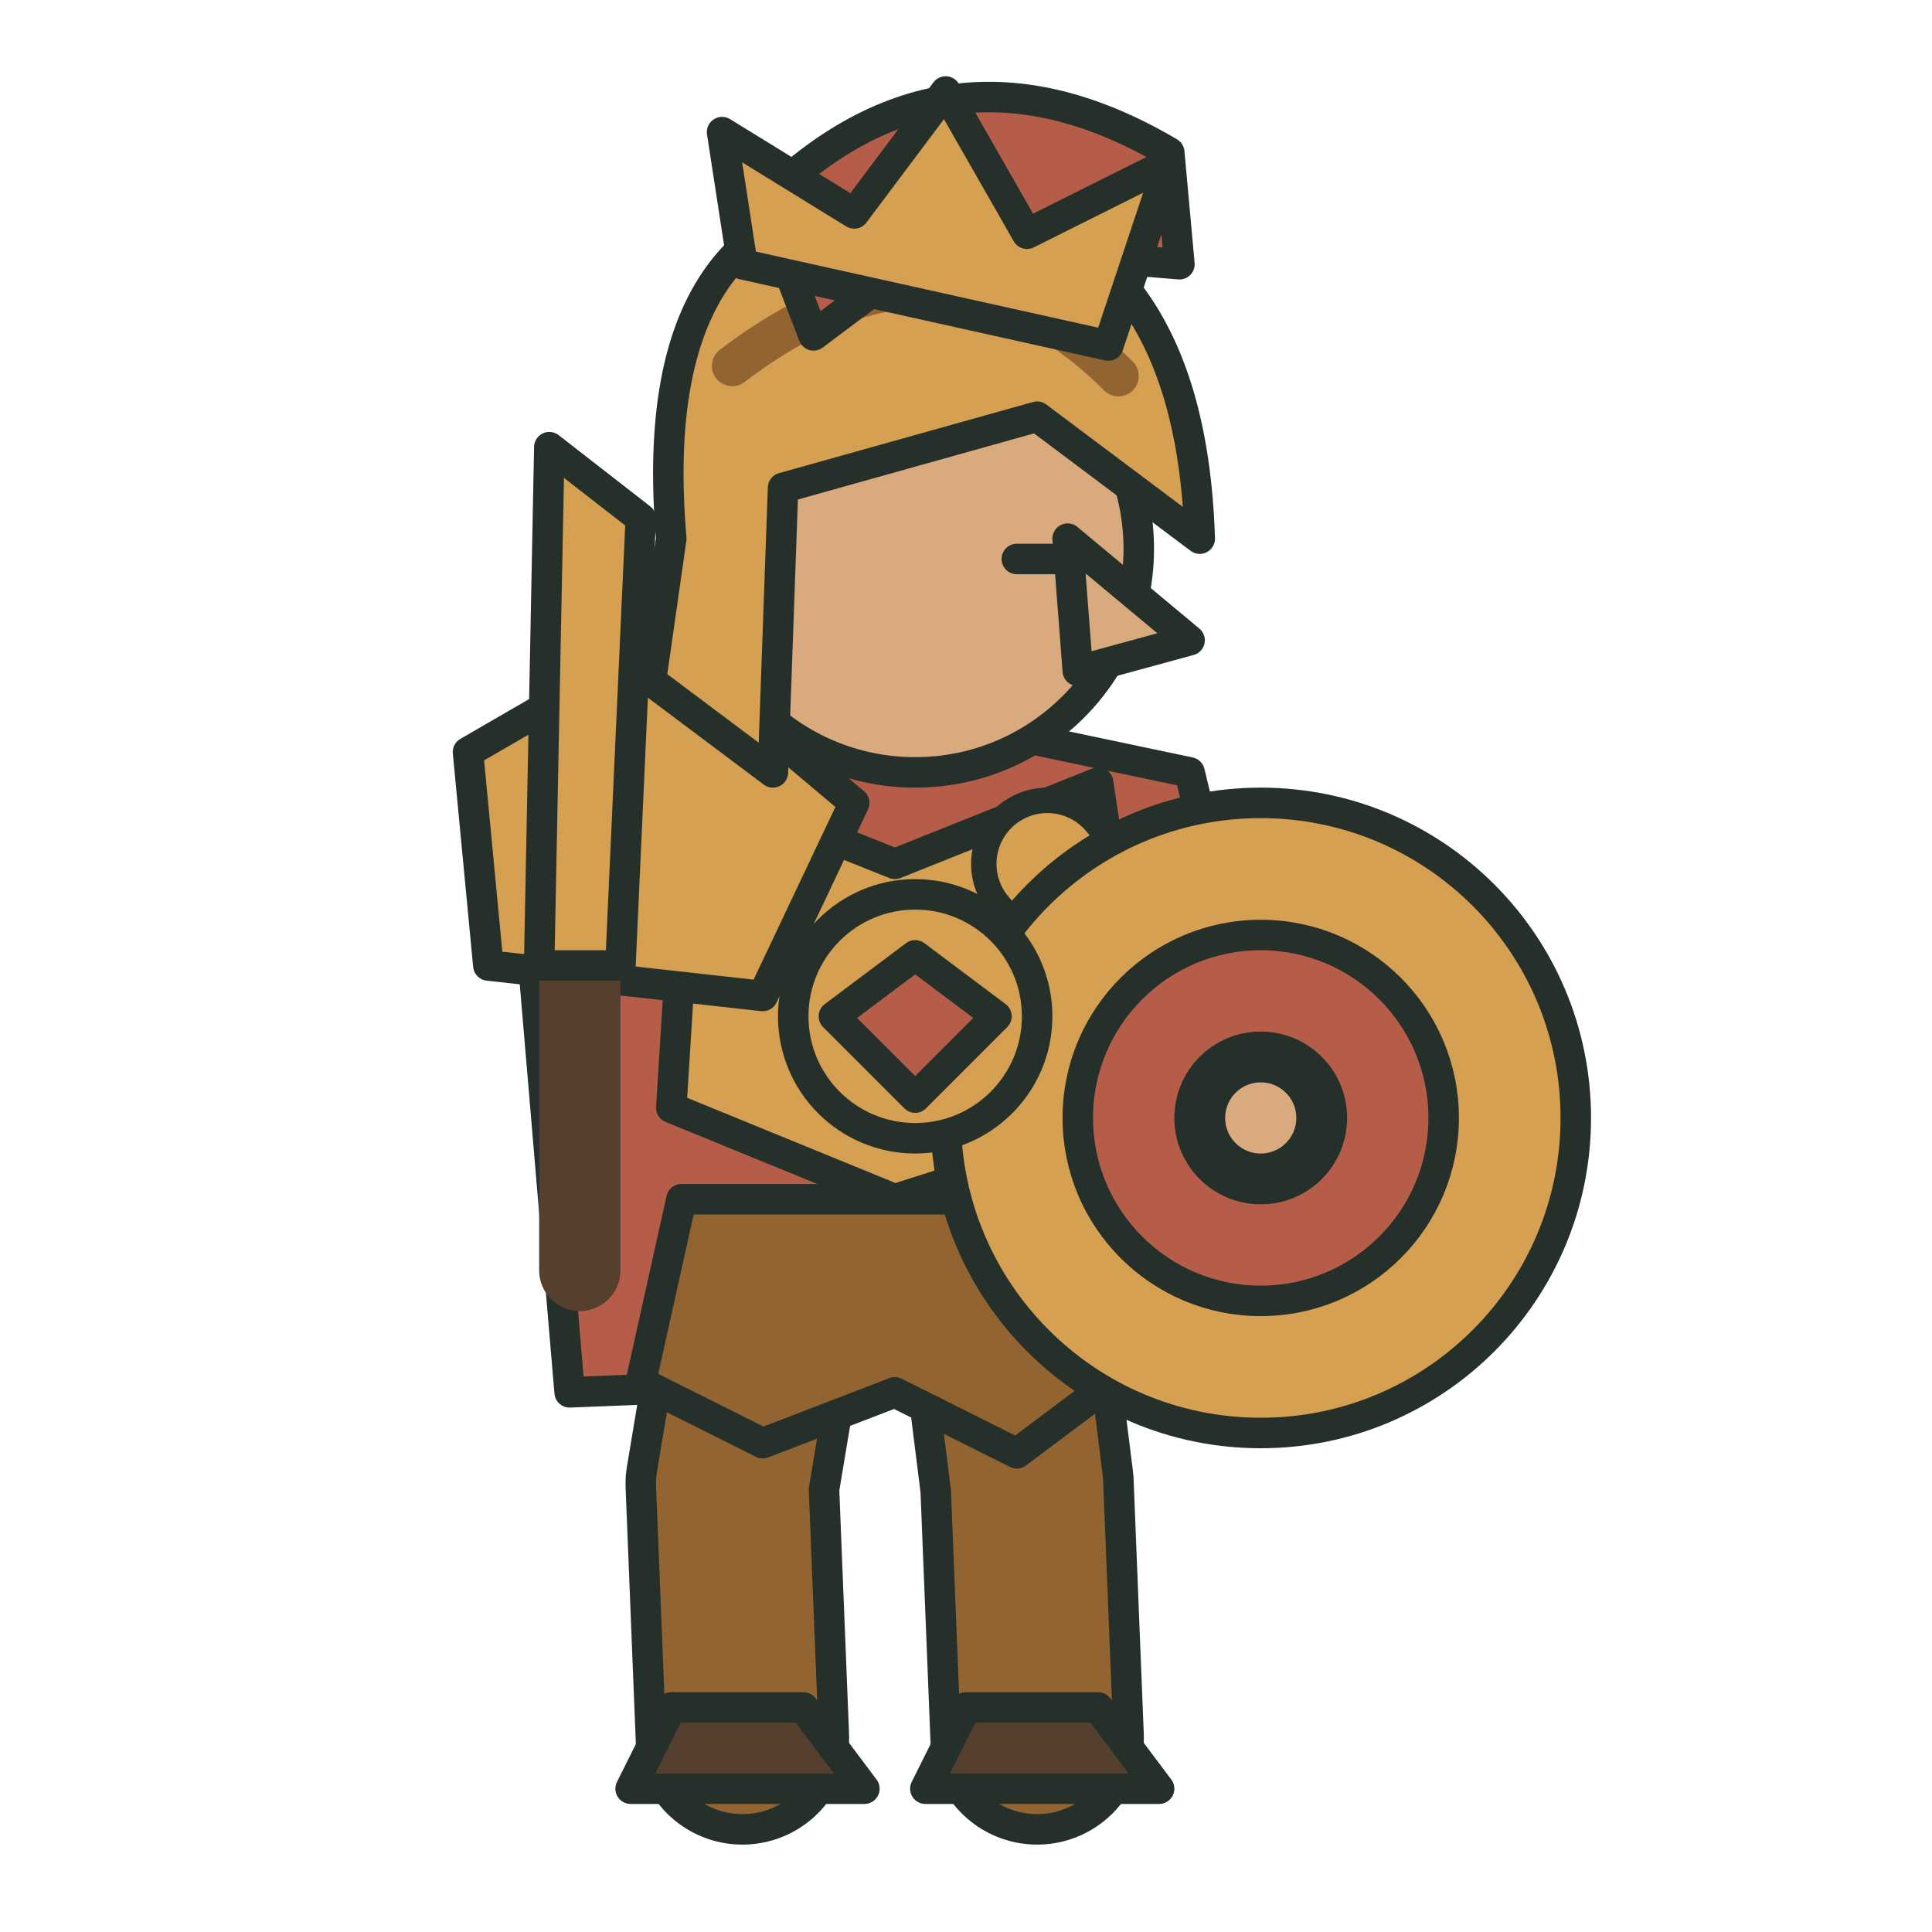
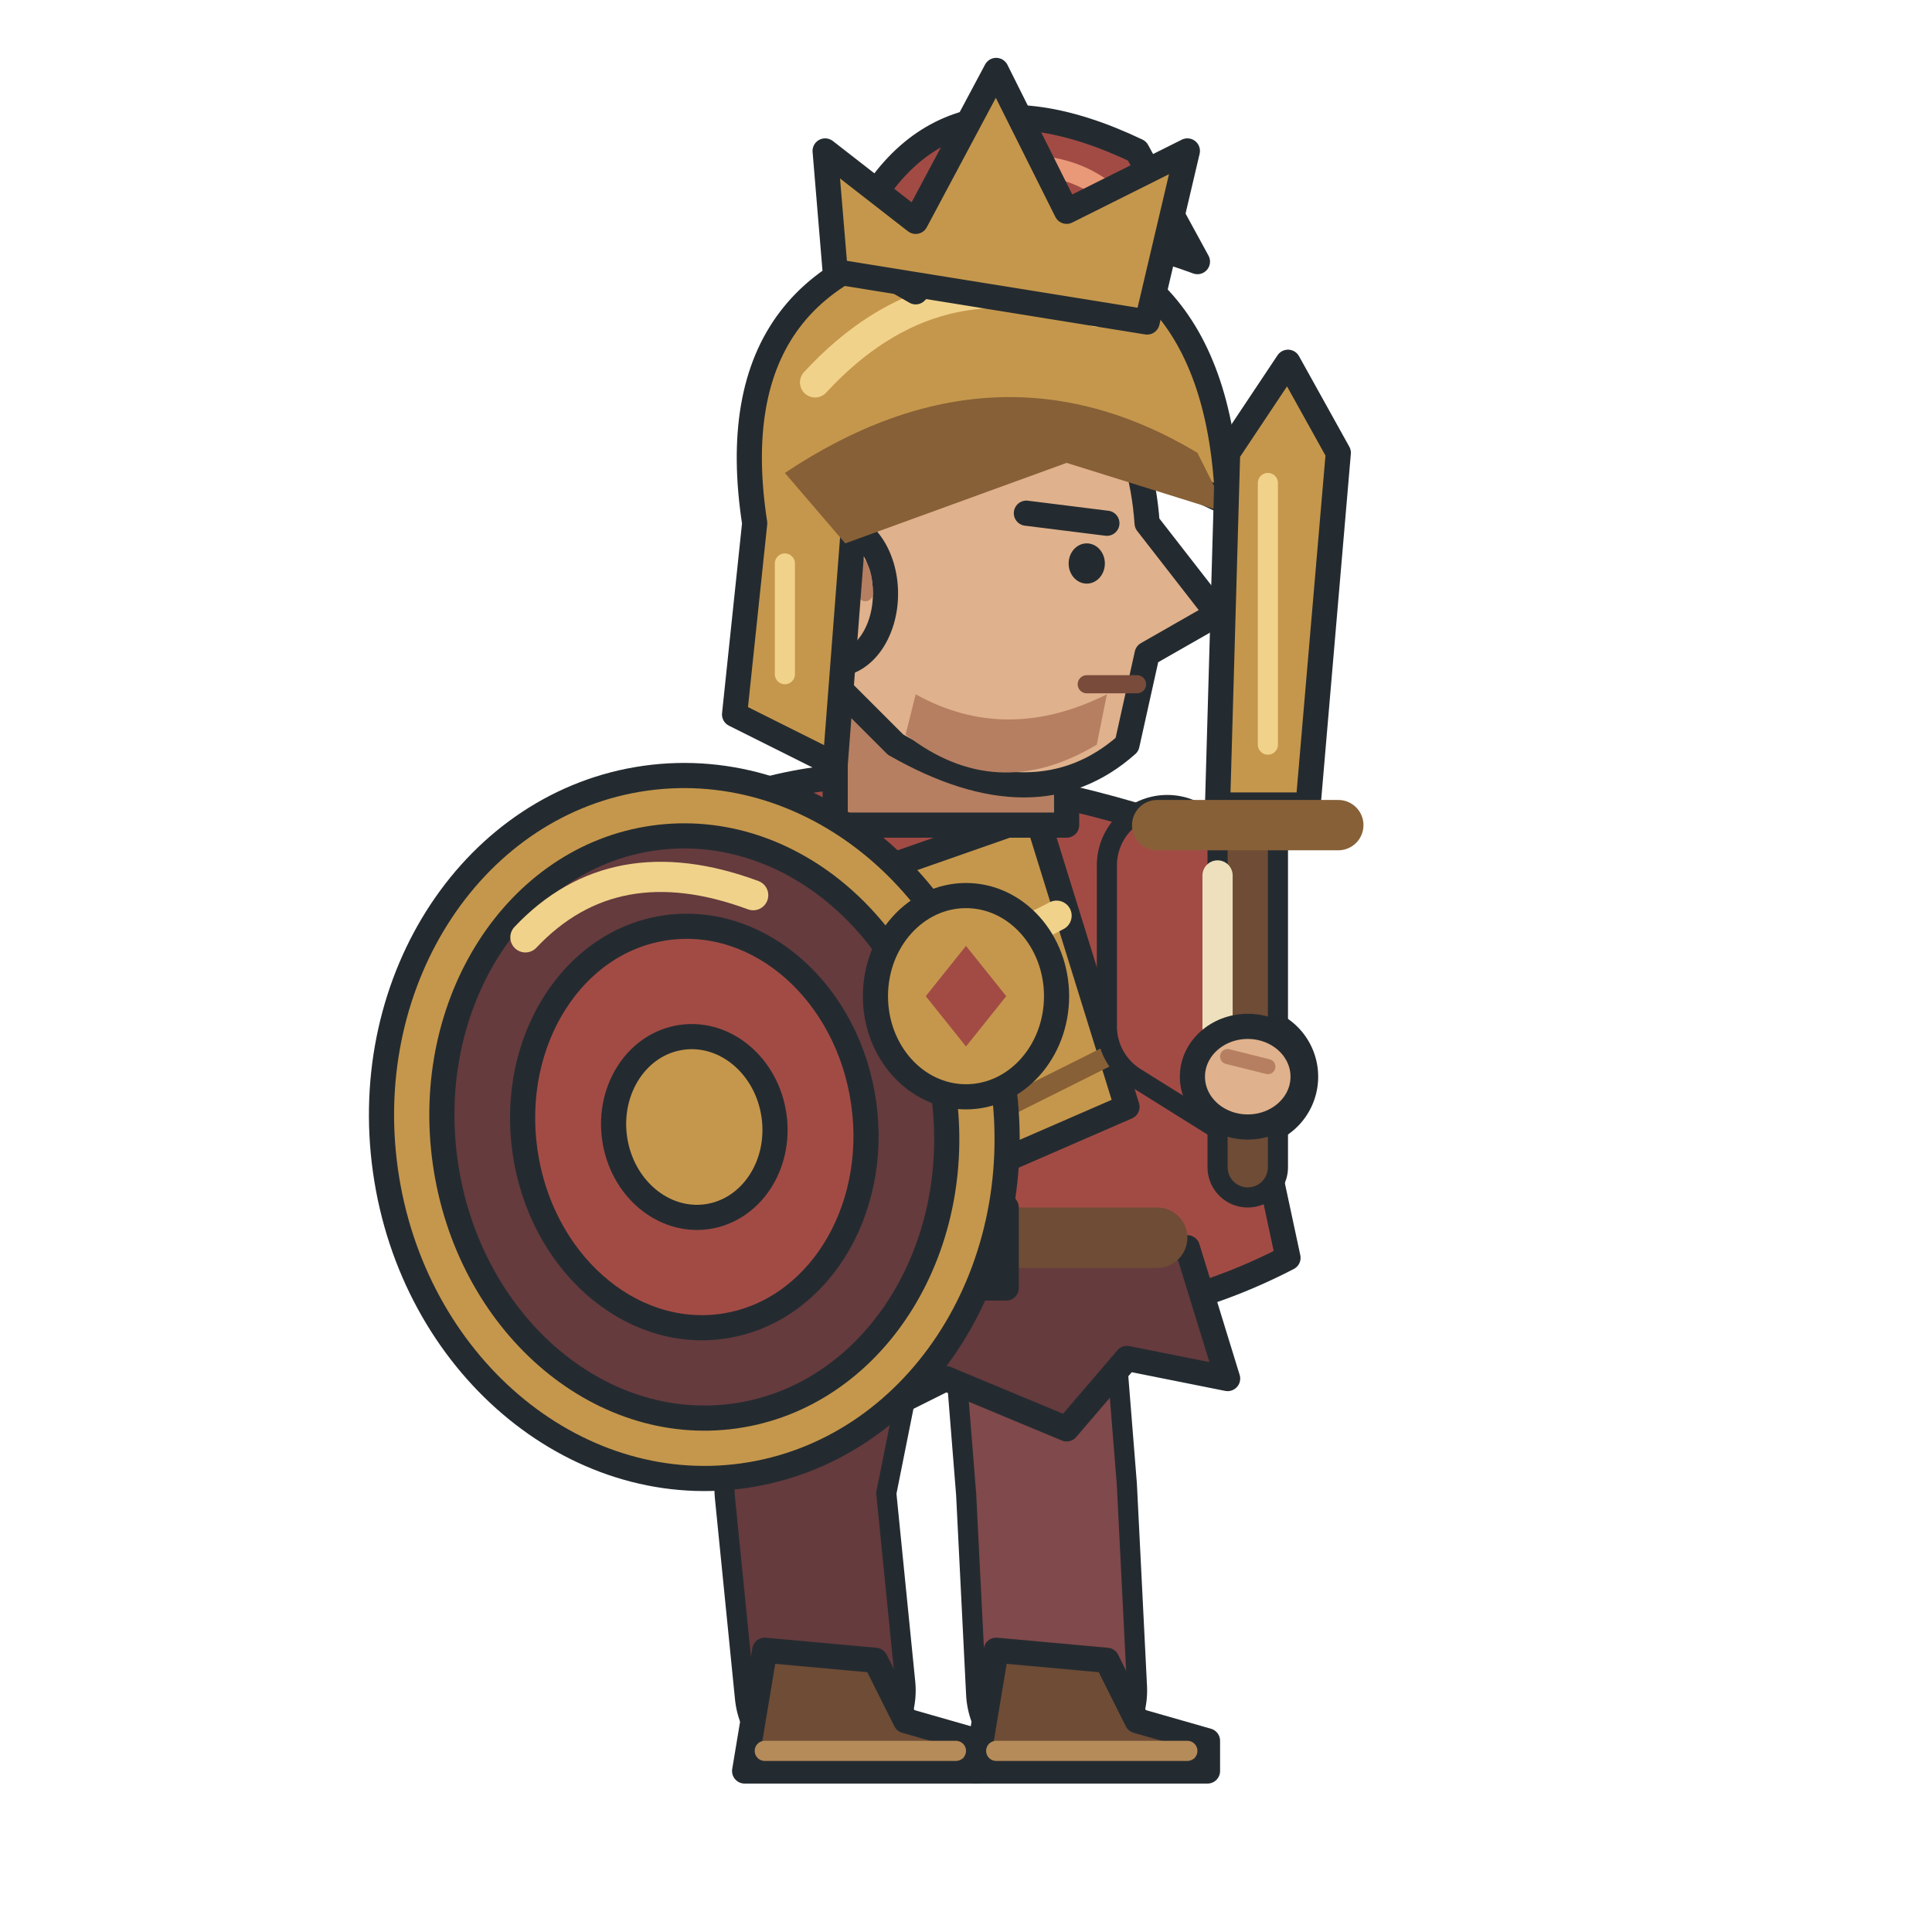
<svg xmlns="http://www.w3.org/2000/svg" width="192" height="192" viewBox="0 0 192 192">
-   <g transform="translate(-5 0) scale(1.01)">
-     <path d="M81 122L77 146 78 171" fill="none" stroke="#25302b" stroke-width="21" stroke-linejoin="round" stroke-linecap="round" />
-     <path d="M81 122L77 146 78 171" fill="none" stroke="#926432" stroke-width="15" stroke-linejoin="round" stroke-linecap="round" />
-     <path d="M71 168h13l6 8h-23z" fill="#55402f" stroke="#25302b" stroke-width="3" stroke-linejoin="round" stroke-linecap="round" />
-     <path d="M103 122L106 146 107 171" fill="none" stroke="#25302b" stroke-width="21" stroke-linejoin="round" stroke-linecap="round" />
-     <path d="M103 122L106 146 107 171" fill="none" stroke="#926432" stroke-width="15" stroke-linejoin="round" stroke-linecap="round" />
-     <path d="M100 168h13l6 8h-23z" fill="#55402f" stroke="#25302b" stroke-width="3" stroke-linejoin="round" stroke-linecap="round" />
-     <g transform="translate(0 0)">
-       <path d="M56 78l28-10 38 8 14 58-75 3z" fill="#b55d48" stroke="#25302b" stroke-width="3" stroke-linejoin="round" stroke-linecap="round" />
-       <path d="M73 77l20 8 20-8 5 33-25 8-22-9z" fill="#d6a052" stroke="#25302b" stroke-width="3" stroke-linejoin="round" stroke-linecap="round" />
-       <path d="M72 118h46l9 22-14-3-8 6-12-6-13 5-12-6z" fill="#926432" stroke="#25302b" stroke-width="3" stroke-linejoin="round" stroke-linecap="round" />
-       <path d="M51 74l19-11 19 16-9 19-27-3z" fill="#d6a052" stroke="#25302b" stroke-width="3" stroke-linejoin="round" stroke-linecap="round" />
+   <path d="M85 123L80 148 82 168" fill="none" stroke="#242b30" stroke-width="18" stroke-linejoin="round" stroke-linecap="round" />
+   <path d="M85 123L80 148 82 168" fill="none" stroke="#653b3e" stroke-width="14" stroke-linejoin="round" stroke-linecap="round" />
+   <path d="M76 164l11 1 3 6 7 2v3H74z" fill="#6e4c36" stroke="#242b30" stroke-width="2.5" stroke-linejoin="round" stroke-linecap="round" />
+   <path d="M76 174h19" fill="none" stroke="#b58b59" stroke-width="2" stroke-linejoin="round" stroke-linecap="round" />
+   <path d="M102 123L104 148 105 168" fill="none" stroke="#242b30" stroke-width="18" stroke-linejoin="round" stroke-linecap="round" />
+   <path d="M102 123L104 148 105 168" fill="none" stroke="#80494b" stroke-width="14" stroke-linejoin="round" stroke-linecap="round" />
+   <path d="M99 164l11 1 3 6 7 2v3H97z" fill="#6e4c36" stroke="#242b30" stroke-width="2.5" stroke-linejoin="round" stroke-linecap="round" />
+   <path d="M99 174h19" fill="none" stroke="#b58b59" stroke-width="2" stroke-linejoin="round" stroke-linecap="round" />
+   <g transform="translate(0 0)">
+     <path d="M76 79q-12 29-17 65l22-10 8-49z" fill="#653b3e" stroke="#242b30" stroke-width="2.5" stroke-linejoin="round" stroke-linecap="round" />
+     <path d="M73 95l-10 38" fill="none" stroke="#a24b45" stroke-width="4" stroke-linejoin="round" stroke-linecap="round" />
+     <path d="M66 83q18-12 53 0l9 42q-25 13-60 0z" fill="#a24b45" stroke="#242b30" stroke-width="2.5" stroke-linejoin="round" stroke-linecap="round" />
+     <path d="M66 83l17 5 20-7 9 29-23 10-22-11z" fill="#c5974c" stroke="#242b30" stroke-width="2.5" stroke-linejoin="round" stroke-linecap="round" />
+     <path d="M80 92q12 6 25-1" fill="none" stroke="#f1d28a" stroke-width="3" stroke-linejoin="round" stroke-linecap="round" />
+     <path d="M79 104l17 8 16-8" fill="none" stroke="#876037" stroke-width="2" stroke-linejoin="round" stroke-linecap="round" />
+     <path d="M72 124h46l4 13-10-2-6 7-12-5-12 6-12-7z" fill="#653b3e" stroke="#242b30" stroke-width="2.5" stroke-linejoin="round" stroke-linecap="round" />
+     <path d="M75 123h40" fill="none" stroke="#6e4c36" stroke-width="6" stroke-linejoin="round" stroke-linecap="round" />
+     <path d="M91 120h9v8h-9z" fill="#c5974c" stroke="#242b30" stroke-width="2.5" stroke-linejoin="round" stroke-linecap="round" />
+     <path d="M83 68v14h23V65" fill="#b67f61" stroke="#242b30" stroke-width="2.5" stroke-linejoin="round" stroke-linecap="round" />
+     <path d="M79 43Q86 31 102 35Q113 38 114 52l7 9-7 4-2 9q-9 8-23 0l-9-9z" fill="#dfb18c" stroke="#242b30" stroke-width="2.5" stroke-linejoin="round" stroke-linecap="round" />
+     <path d="M91 69q9 5 19 0l-1 5q-10 6-19-1z" fill="#b67f61" stroke="none" stroke-width="2.5" stroke-linejoin="round" stroke-linecap="round" />
+     <ellipse cx="83" cy="59" rx="5" ry="7" fill="#dfb18c" stroke="#242b30" stroke-width="2.5" />
+     <path d="M82 56q4-2 4 3" fill="none" stroke="#b67f61" stroke-width="1.5" stroke-linejoin="round" stroke-linecap="round" />
+     <path d="M102 51l8 1" fill="none" stroke="#242b30" stroke-width="2.5" stroke-linejoin="round" stroke-linecap="round" />
+     <ellipse cx="108" cy="56" rx="1.8" ry="2" fill="#242b30" stroke="none" stroke-width="2.5" />
+     <path d="M108 68h5" fill="none" stroke="#784b3b" stroke-width="1.8" stroke-linejoin="round" stroke-linecap="round" />
+     <path d="M75 52q-4-26 22-29 24 0 25 27l-15-7-22 7-2 26-10-5z" fill="#c5974c" stroke="#242b30" stroke-width="2.5" stroke-linejoin="round" stroke-linecap="round" />
+     <path d="M78 47q21-14 41-2l3 6-16-5-22 8z" fill="#876037" stroke="none" stroke-width="2.5" stroke-linejoin="round" stroke-linecap="round" />
+     <path d="M81 38q12-13 28-7" fill="none" stroke="#f1d28a" stroke-width="3" stroke-linejoin="round" stroke-linecap="round" />
+     <path d="M78 56v11" fill="none" stroke="#f1d28a" stroke-width="2" stroke-linejoin="round" stroke-linecap="round" />
+     <path d="M84 25q8-20 29-10l6 11q-19-7-28 3z" fill="#a24b45" stroke="#242b30" stroke-width="2.5" stroke-linejoin="round" stroke-linecap="round" />
+     <path d="M93 18q12-4 18 2" fill="none" stroke="#e99978" stroke-width="2" stroke-linejoin="round" stroke-linecap="round" />
+     <path d="M83 27l-1-12 9 7 8-15 7 14 12-6-4 17z" fill="#c5974c" stroke="#242b30" stroke-width="2.5" stroke-linejoin="round" stroke-linecap="round" />
+   </g>
+   <path d="M70 86L65 101 69 112" fill="none" stroke="#242b30" stroke-width="14" stroke-linejoin="round" stroke-linecap="round" />
+   <path d="M70 86L65 101 69 112" fill="none" stroke="#653b3e" stroke-width="10" stroke-linejoin="round" stroke-linecap="round" />
+   <g transform="translate(69 112) rotate(-8)">
+     <ellipse cx="0" cy="0" rx="31" ry="35" fill="#c5974c" stroke="#242b30" stroke-width="2.5" />
+     <ellipse cx="0" cy="0" rx="25" ry="29" fill="#653b3e" stroke="#242b30" stroke-width="2.5" />
+     <ellipse cx="0" cy="0" rx="17" ry="20" fill="#a24b45" stroke="#242b30" stroke-width="2.5" />
+     <ellipse cx="0" cy="0" rx="8" ry="9" fill="#c5974c" stroke="#242b30" stroke-width="2.5" />
+     <path d="M-14-21q10-8 23-1" fill="none" stroke="#f1d28a" stroke-width="3" stroke-linejoin="round" stroke-linecap="round" />
+   </g>
+   <path d="M116 86L116 102 124 107" fill="none" stroke="#242b30" stroke-width="14" stroke-linejoin="round" stroke-linecap="round" />
+   <path d="M116 86L116 102 124 107" fill="none" stroke="#a24b45" stroke-width="10" stroke-linejoin="round" stroke-linecap="round" />
+   <g transform="translate(124 107)">
+     <g transform="rotate(0)">
+       <path d="M0 9V-24" fill="none" stroke="#242b30" stroke-width="8" stroke-linejoin="round" stroke-linecap="round" />
+       <path d="M0 9V-24" fill="none" stroke="#6e4c36" stroke-width="4" stroke-linejoin="round" stroke-linecap="round" />
+       <path d="M-3-27l1-35 6-9 5 9-3 35z" fill="#c5974c" stroke="#242b30" stroke-width="2.5" stroke-linejoin="round" stroke-linecap="round" />
+       <path d="M2-59v26" fill="none" stroke="#f1d28a" stroke-width="2" stroke-linejoin="round" stroke-linecap="round" />
+       <path d="M-9-25h18" fill="none" stroke="#876037" stroke-width="5" stroke-linejoin="round" stroke-linecap="round" />
+       <path d="M-3-20v19" fill="none" stroke="#eee0bc" stroke-width="3" stroke-linejoin="round" stroke-linecap="round" />
    </g>
-     <g transform="translate(0 0)">
-       <circle cx="95" cy="54" r="22" fill="#d9aa7e" stroke="#25302b" stroke-width="3" />
-       <path d="M110 53l12 10-11 3z" fill="#d9aa7e" stroke="#25302b" stroke-width="3" stroke-linejoin="round" stroke-linecap="round" />
-       <path d="M105 55h7" fill="none" stroke="#25302b" stroke-width="3" stroke-linejoin="round" stroke-linecap="round" />
-       <path d="M71 53q-3-35 25-34 26 2 27 34l-16-12-25 7-1 28-12-9z" fill="#d6a052" stroke="#25302b" stroke-width="3" stroke-linejoin="round" stroke-linecap="round" />
-       <path d="M77 36q21-16 38 1" fill="none" stroke="#926432" stroke-width="4" stroke-linejoin="round" stroke-linecap="round" />
-       <path d="M80 20q18-18 40-5l1 11-24-2-12 9z" fill="#b55d48" stroke="#25302b" stroke-width="3" stroke-linejoin="round" stroke-linecap="round" />
-       <path d="M78 26l-2-13 13 8 9-12 8 14 14-7-6 18z" fill="#d6a052" stroke="#25302b" stroke-width="3" stroke-linejoin="round" stroke-linecap="round" />
-     </g>
-     <path d="M108 85L119 98 129 110" fill="none" stroke="#25302b" stroke-width="15" stroke-linejoin="round" stroke-linecap="round" />
-     <path d="M108 85L119 98 129 110" fill="none" stroke="#d6a052" stroke-width="10" stroke-linejoin="round" stroke-linecap="round" />
-     <g transform="translate(62 110) rotate(0)">
-       <path d="M0 15v-43" fill="none" stroke="#55402f" stroke-width="8" stroke-linejoin="round" stroke-linecap="round" />
-       <path d="M-3-66l9 7-2 44h-8z" fill="#d6a052" stroke="#25302b" stroke-width="3" stroke-linejoin="round" stroke-linecap="round" />
-     </g>
-     <g transform="translate(129 110) rotate(0)">
-       <circle cx="0" cy="0" r="31" fill="#d6a052" stroke="#25302b" stroke-width="3" />
-       <circle cx="0" cy="0" r="18" fill="#b55d48" stroke="#25302b" stroke-width="3" />
-       <circle cx="0" cy="0" r="7" fill="#d6a052" stroke="#25302b" stroke-width="3" />
-     </g>
-     <circle cx="129" cy="110" r="5" fill="#d9aa7e" stroke="#25302b" stroke-width="3" />
-     <circle cx="95" cy="100" r="12" fill="#d6a052" stroke="#25302b" stroke-width="3" />
-     <path d="M87 100l8-6 8 6-8 8z" fill="#b55d48" stroke="#25302b" stroke-width="3" stroke-linejoin="round" stroke-linecap="round" />
  </g>
+   <ellipse cx="124" cy="107" rx="5.5" ry="5" fill="#dfb18c" stroke="#242b30" stroke-width="2.5" />
+   <path d="M122 105l4 1" fill="none" stroke="#b67f61" stroke-width="1.5" stroke-linejoin="round" stroke-linecap="round" />
+   <ellipse cx="96" cy="99" rx="9" ry="10" fill="#c5974c" stroke="#242b30" stroke-width="2.5" />
+   <path d="M92 99l4-5 4 5-4 5z" fill="#a24b45" stroke="none" stroke-width="2.5" stroke-linejoin="round" stroke-linecap="round" />
</svg>
